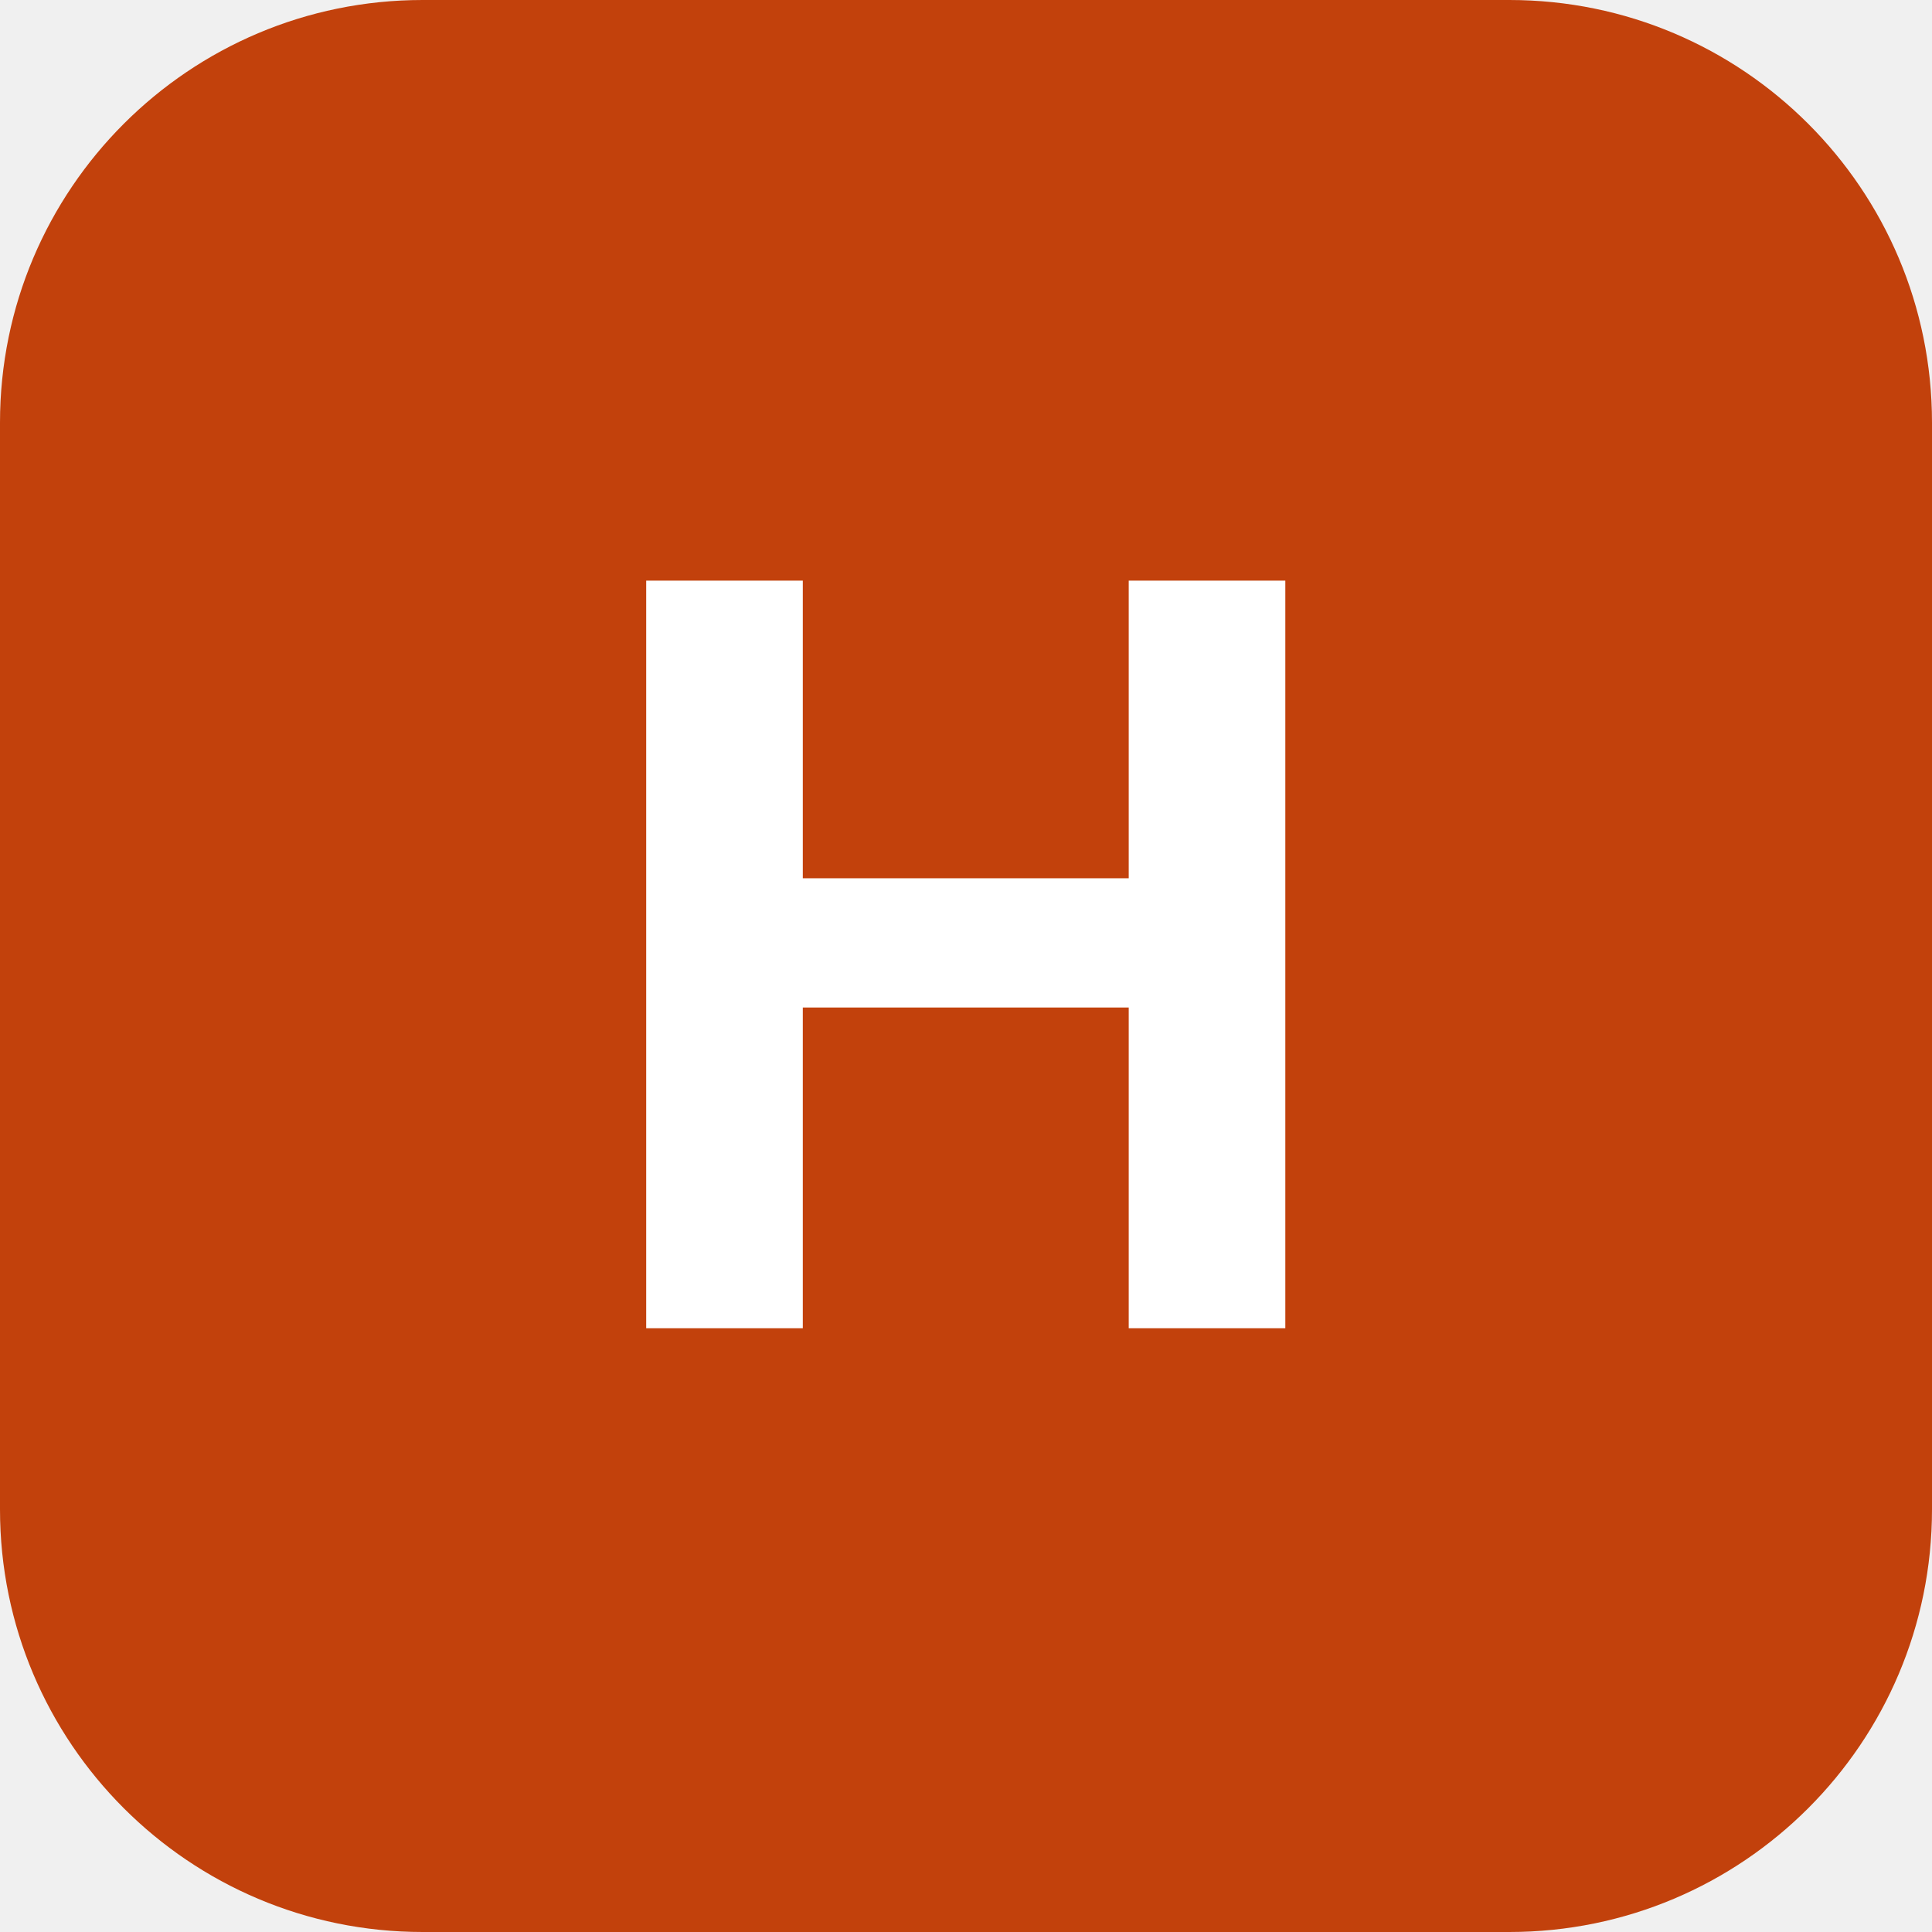
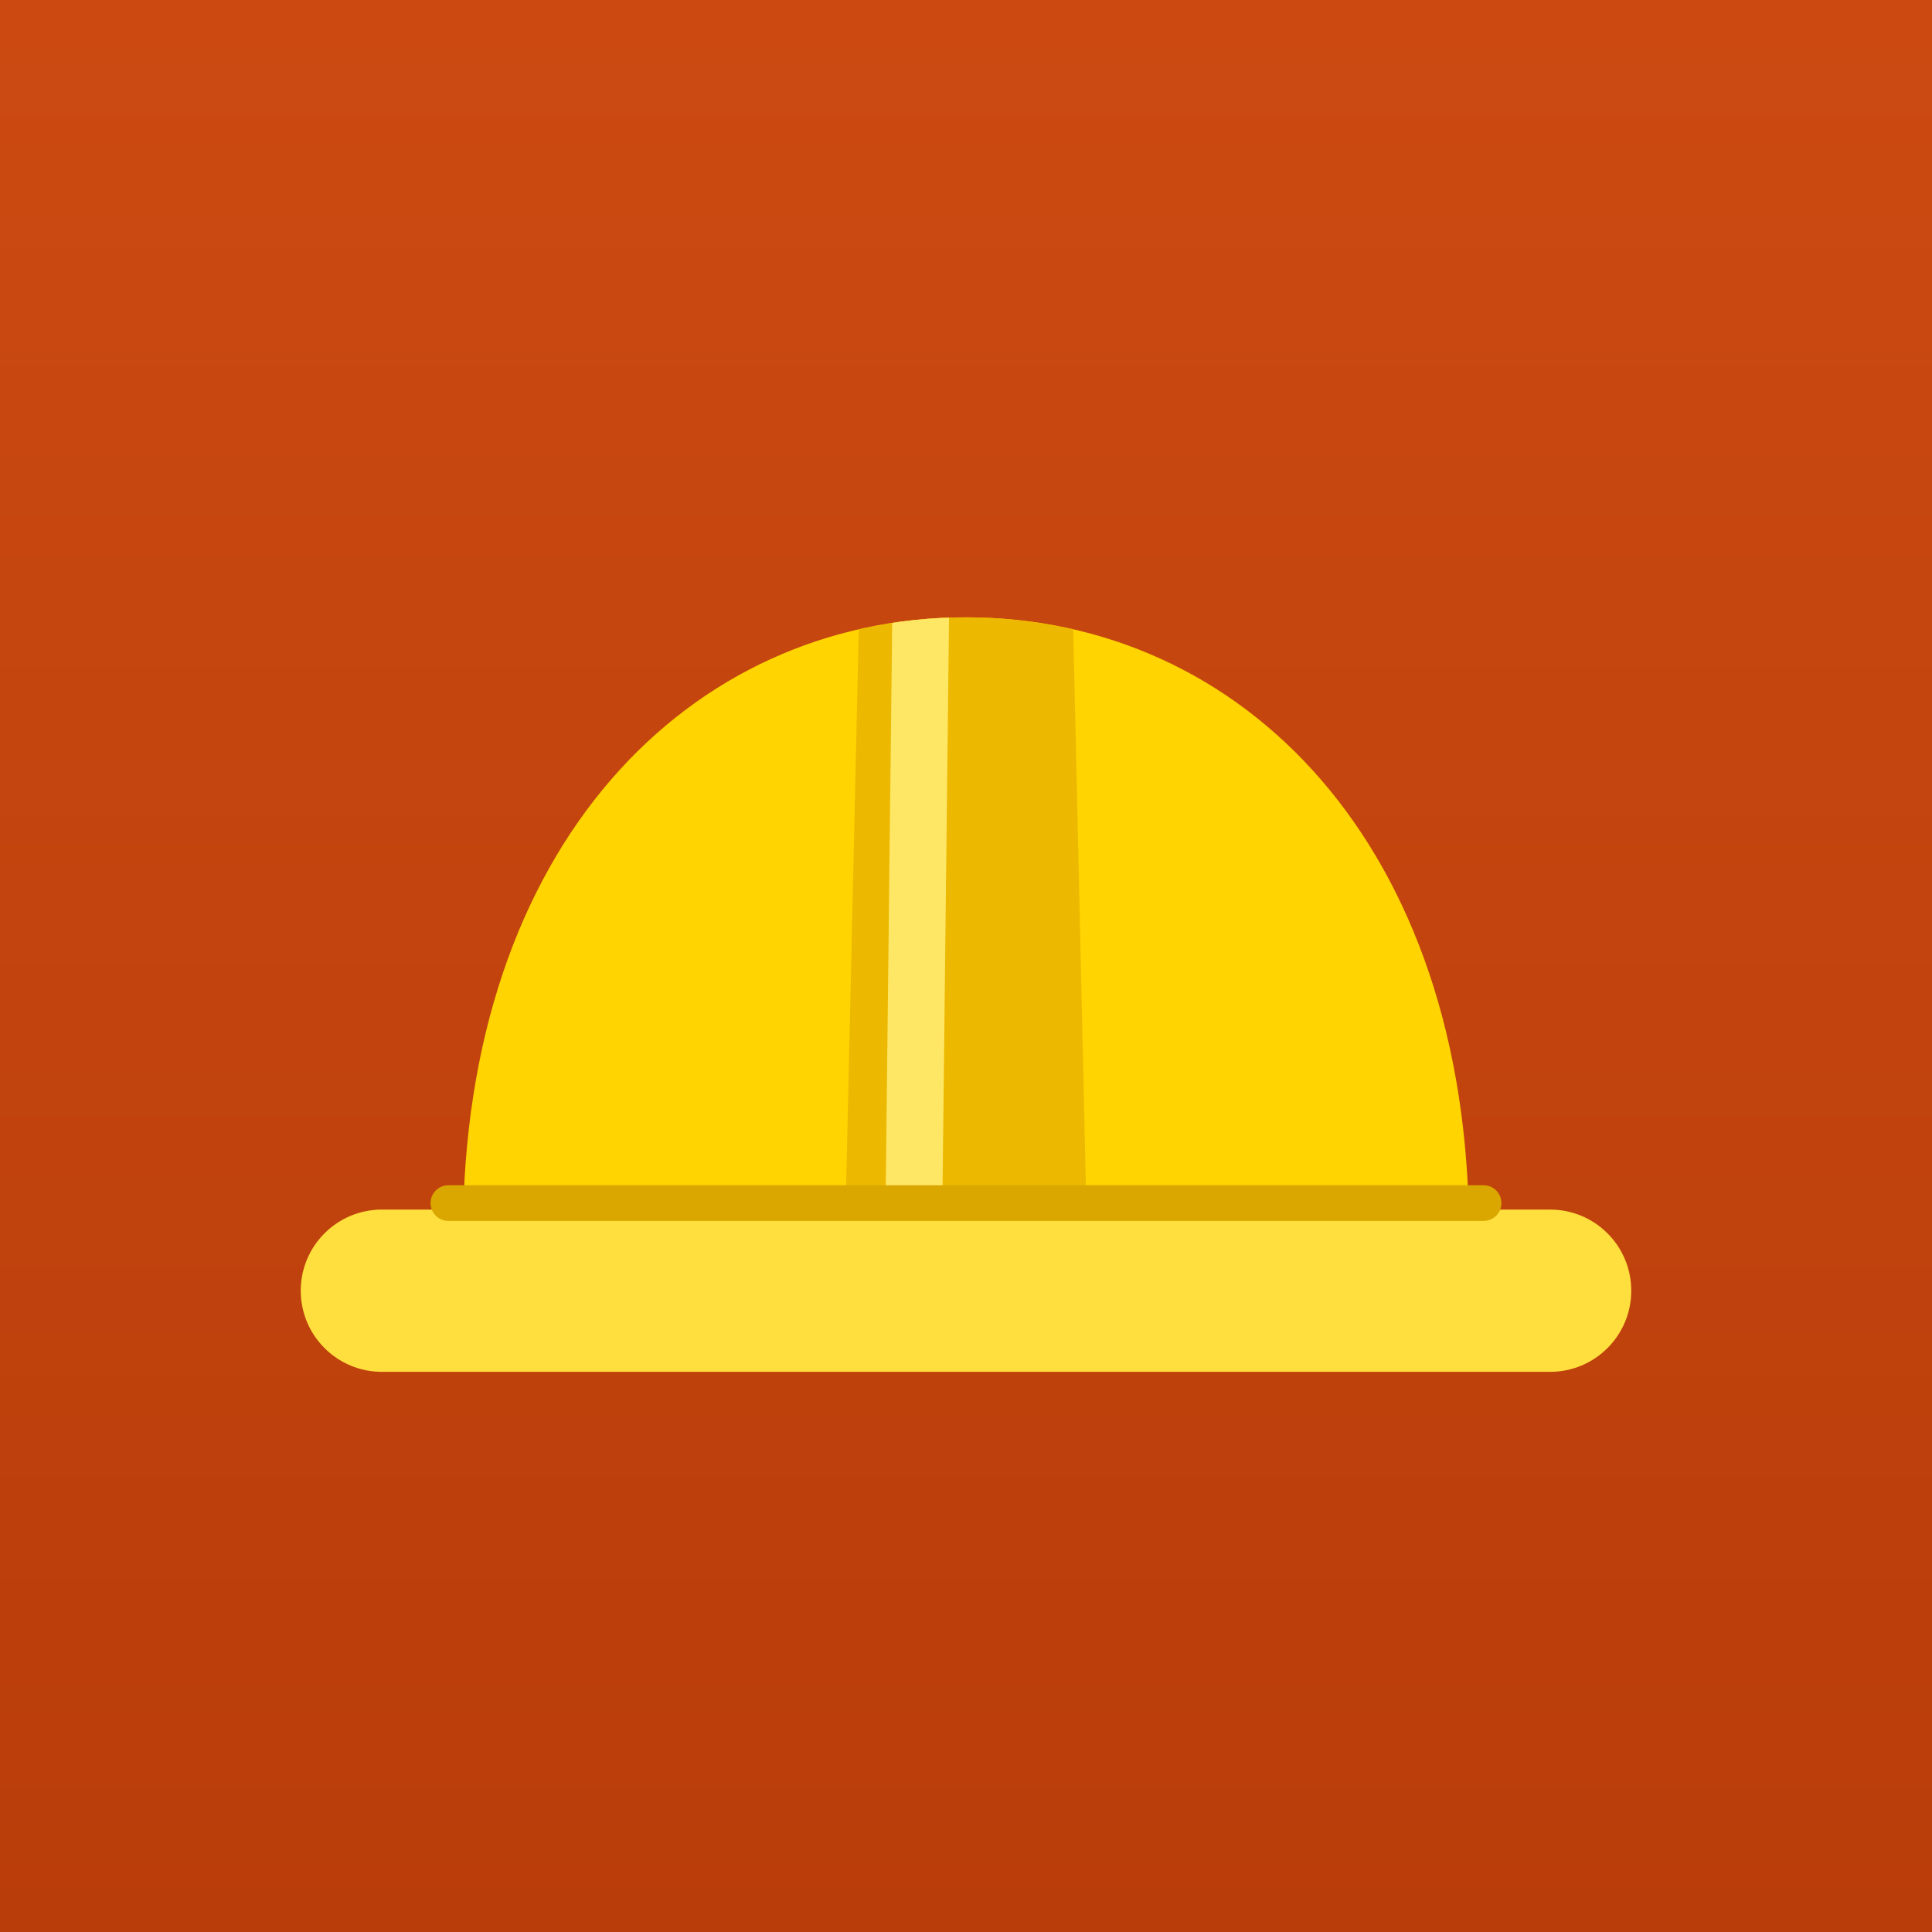
- <svg xmlns="http://www.w3.org/2000/svg" viewBox="0 0 64 64">
-   <rect width="64" height="64" rx="14" fill="#C2410C" />
-   <text x="32" y="44" font-family="Arial,Helvetica,sans-serif" font-size="36" font-weight="700" fill="#fff" text-anchor="middle">H</text>
+ <svg xmlns="http://www.w3.org/2000/svg" viewBox="0 0 1024 1024">
+   <defs>
+     <linearGradient id="hvbg" x1="0" y1="0" x2="0" y2="1">
+       <stop offset="0" stop-color="#CC4A12" />
+       <stop offset="1" stop-color="#B93D0A" />
+     </linearGradient>
+     <clipPath id="hvdome">
+       <path d="M19 62 C19 38 33 24 50 24 C67 24 81 38 81 62 Z" />
+     </clipPath>
+   </defs>
+   <rect width="1024" height="1024" fill="url(#hvbg)" />
+   <g transform="translate(512 525) scale(8.6) translate(-50 -47)">
+     <path d="M19 62 C19 38 33 24 50 24 C67 24 81 38 81 62 Z" fill="#FFD400" />
+     <g clip-path="url(#hvdome)">
+       <path d="M43.5 20 L56.5 20 L57.5 64 L42.5 64 Z" fill="#EDB800" />
+       <path d="M45.5 20 L49 20 L48.5 64 L45 64 Z" fill="#FFE766" />
+     </g>
+     <rect x="9" y="60.5" width="82" height="10" rx="5" fill="#FFDF3D" />
+     <rect x="17" y="59" width="66" height="2.2" rx="1.1" fill="#D9A700" />
+   </g>
</svg>
